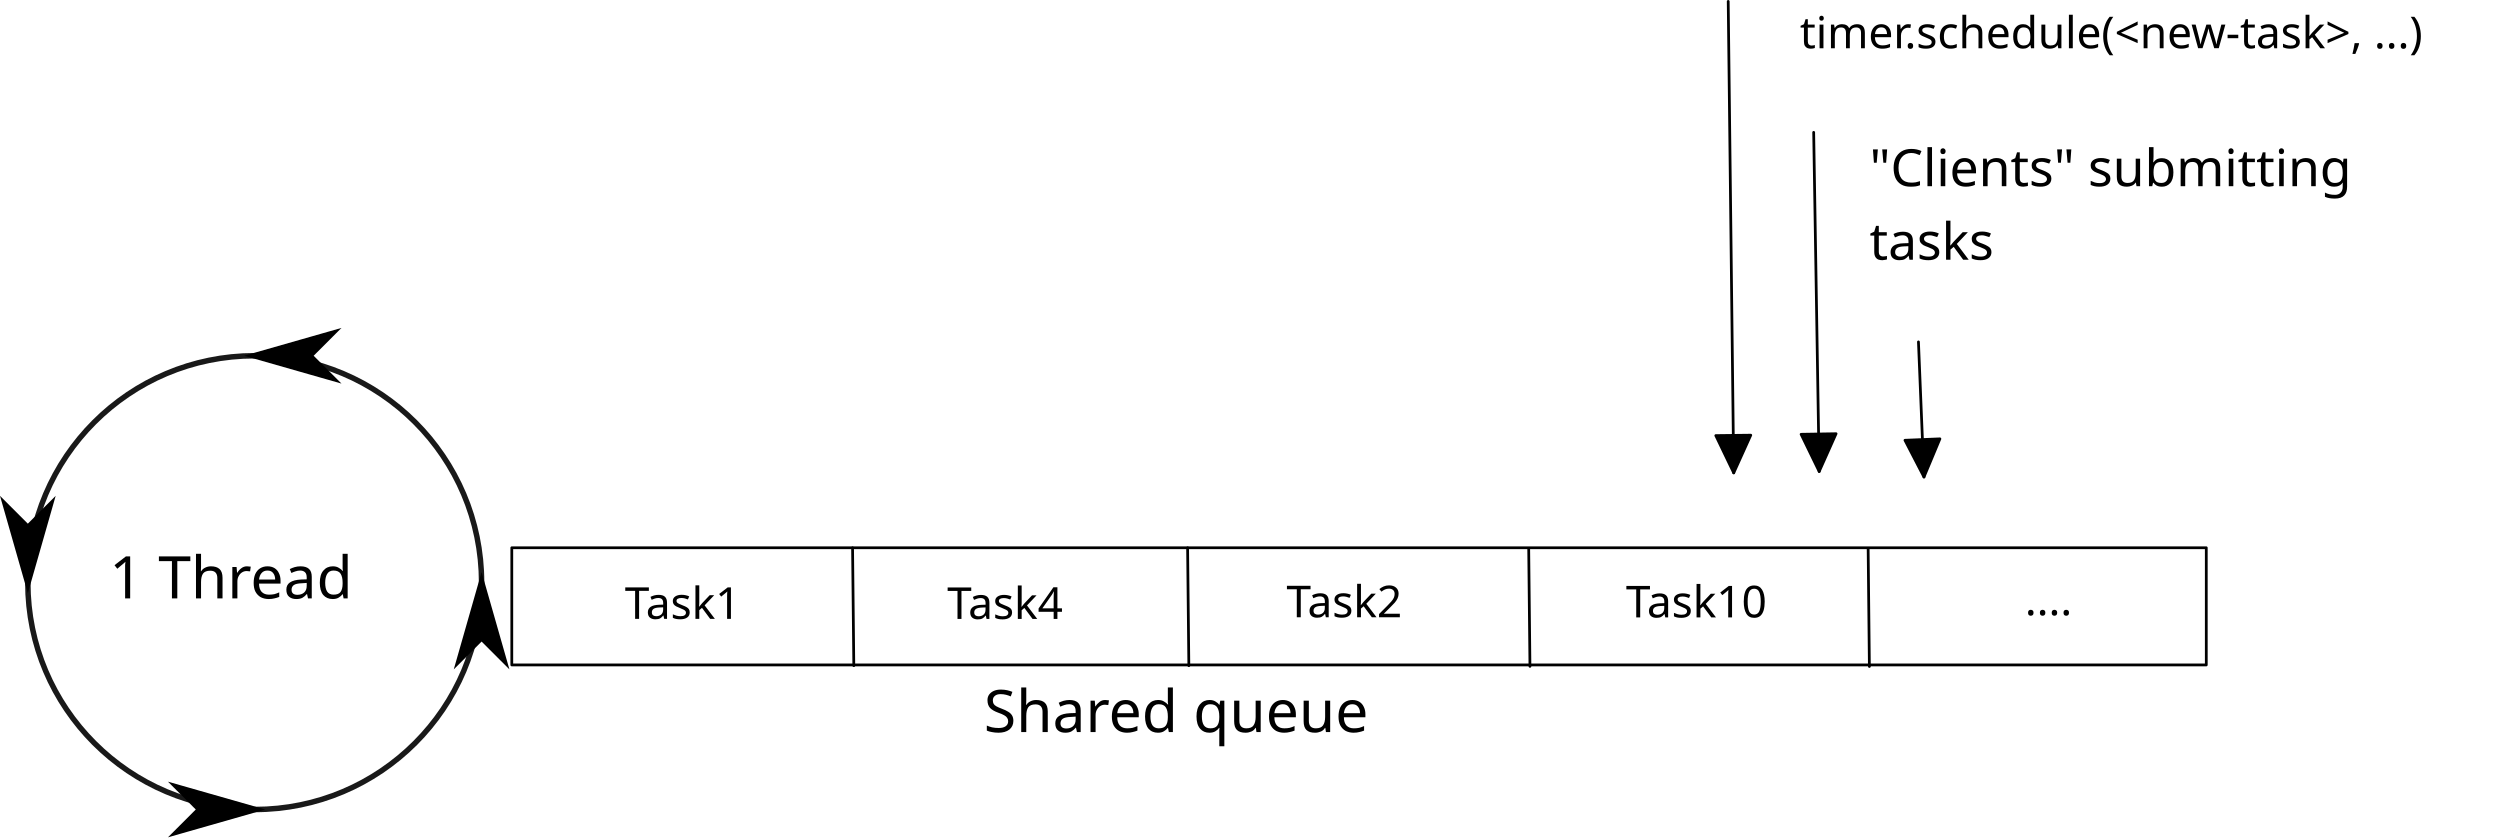
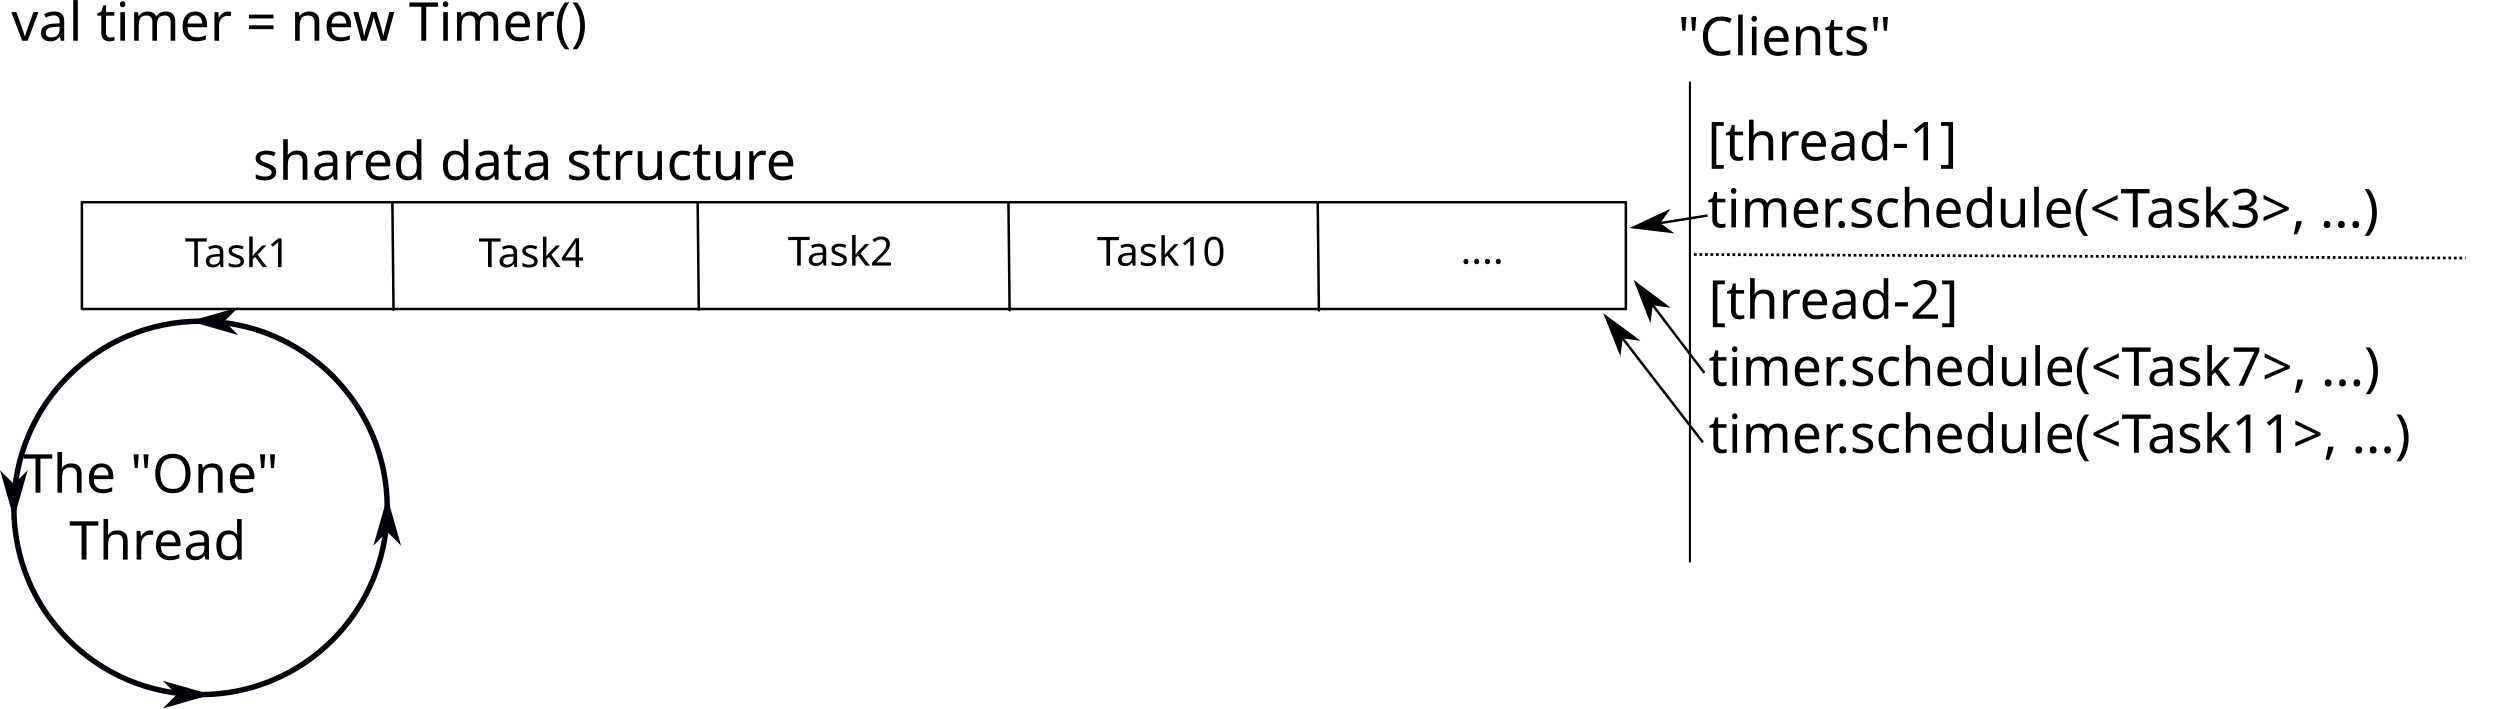
- <svg xmlns="http://www.w3.org/2000/svg" xmlns:ns1="http://www.openswatchbook.org/uri/2009/osb" width="239.907mm" height="80.354mm" viewBox="0 0 239.907 80.354" version="1.1" id="svg8">
+ <svg xmlns="http://www.w3.org/2000/svg" xmlns:ns1="http://www.openswatchbook.org/uri/2009/osb" id="svg8" version="1.1" viewBox="0 0 263.297 74.615" height="74.615mm" width="263.297mm">
  <defs id="defs2">
-     <marker orient="auto" refY="0" refX="0" id="marker9680" style="overflow:visible">
-       <path id="path9678" d="M 0,0 5,-5 -12.5,0 5,5 Z" style="fill:#000000;fill-opacity:1;fill-rule:evenodd;stroke:#000000;stroke-width:1pt;stroke-opacity:1" transform="matrix(0.8,0,0,0.8,10,0)" />
+     <marker orient="auto" refY="0" refX="0" id="marker4019" style="overflow:visible">
+       <path id="path4017" d="M 0,0 5,-5 -12.5,0 5,5 Z" style="fill:#000000;fill-opacity:1;fill-rule:evenodd;stroke:#000000;stroke-width:1pt;stroke-opacity:1" transform="matrix(-0.8,0,0,-0.8,-10,0)" />
    </marker>
-     <linearGradient id="linearGradient9021" ns1:paint="solid">
-       <stop style="stop-color:#000000;stop-opacity:1;" offset="0" id="stop9019" />
+     <marker orient="auto" refY="0" refX="0" id="marker3843" style="overflow:visible">
+       <path id="path3841" d="M 0,0 5,-5 -12.5,0 5,5 Z" style="fill:#000000;fill-opacity:1;fill-rule:evenodd;stroke:#000000;stroke-width:1pt;stroke-opacity:1" transform="matrix(-0.8,0,0,-0.8,-10,0)" />
+     </marker>
+     <marker orient="auto" refY="0" refX="0" id="marker3595" style="overflow:visible">
+       <path id="path3593" d="M 0,0 5,-5 -12.5,0 5,5 Z" style="fill:#000000;fill-opacity:1;fill-rule:evenodd;stroke:#000000;stroke-width:1pt;stroke-opacity:1" transform="matrix(0.4,0,0,0.4,4,0)" />
+     </marker>
+     <marker orient="auto" refY="0" refX="0" id="marker3413" style="overflow:visible">
+       <path id="path3411" d="M 0,0 5,-5 -12.5,0 5,5 Z" style="fill:#000000;fill-opacity:1;fill-rule:evenodd;stroke:#000000;stroke-width:1pt;stroke-opacity:1" transform="matrix(0.4,0,0,0.4,4,0)" />
+     </marker>
+     <marker orient="auto" refY="0" refX="0" id="marker3243" style="overflow:visible">
+       <path id="path3241" d="M 0,0 5,-5 -12.5,0 5,5 Z" style="fill:#000000;fill-opacity:1;fill-rule:evenodd;stroke:#000000;stroke-width:1pt;stroke-opacity:1" transform="matrix(0.4,0,0,0.4,4,0)" />
+     </marker>
+     <marker style="overflow:visible" id="marker2952" refX="0" refY="0" orient="auto">
+       <path transform="matrix(0.8,0,0,0.8,10,0)" style="fill:#00000a;fill-opacity:1;fill-rule:evenodd;stroke:#00000a;stroke-width:1pt;stroke-opacity:1" d="M 0,0 5,-5 -12.5,0 5,5 Z" id="path2950" />
+     </marker>
+     <marker style="overflow:visible" id="marker2638" refX="0" refY="0" orient="auto">
+       <path transform="matrix(0.8,0,0,0.8,10,0)" style="fill:#00000a;fill-opacity:1;fill-rule:evenodd;stroke:#00000a;stroke-width:1pt;stroke-opacity:1" d="M 0,0 5,-5 -12.5,0 5,5 Z" id="path2636" />
+     </marker>
+     <marker style="overflow:visible" id="marker1294" refX="0" refY="0" orient="auto">
+       <path transform="matrix(0.8,0,0,0.8,10,0)" style="fill:#00000a;fill-opacity:1;fill-rule:evenodd;stroke:#00000a;stroke-width:1pt;stroke-opacity:1" d="M 0,0 5,-5 -12.5,0 5,5 Z" id="path1025" />
+     </marker>
+     <marker style="overflow:visible" id="Arrow1Lend" refX="0" refY="0" orient="auto">
+       <path transform="matrix(-0.8,0,0,-0.8,-10,0)" style="fill:#000000;fill-opacity:1;fill-rule:evenodd;stroke:#000000;stroke-width:1pt;stroke-opacity:1" d="M 0,0 5,-5 -12.5,0 5,5 Z" id="path1028" />
+     </marker>
+     <marker style="overflow:visible" id="marker9680" refX="0" refY="0" orient="auto">
+       <path transform="matrix(0.8,0,0,0.8,10,0)" style="fill:#000000;fill-opacity:1;fill-rule:evenodd;stroke:#000000;stroke-width:1pt;stroke-opacity:1" d="M 0,0 5,-5 -12.5,0 5,5 Z" id="path9678" />
+     </marker>
+     <linearGradient ns1:paint="solid" id="linearGradient9021">
+       <stop id="stop9019" offset="0" style="stop-color:#000000;stop-opacity:1;" />
    </linearGradient>
-     <marker orient="auto" refY="0" refX="0" id="Arrow1Lstart" style="overflow:visible">
-       <path id="path4520" d="M 0,0 5,-5 -12.5,0 5,5 Z" style="fill:url(#meshgradient7337);fill-opacity:1;fill-rule:evenodd;stroke:#000000;stroke-width:1pt;stroke-opacity:1" transform="matrix(0.8,0,0,0.8,10,0)" />
+     <marker style="overflow:visible" id="Arrow1Lstart" refX="0" refY="0" orient="auto">
+       <path transform="matrix(0.8,0,0,0.8,10,0)" style="fill:url(#meshgradient7337);fill-opacity:1;fill-rule:evenodd;stroke:#000000;stroke-width:1pt;stroke-opacity:1" d="M 0,0 5,-5 -12.5,0 5,5 Z" id="path4520" />
    </marker>
    <style id="style5695">
      @font-face {
        font-family: "Virgil";
        src: url("https://excalidraw.com/Virgil.woff2");
      }
      @font-face {
        font-family: "Cascadia";
        src: url("https://excalidraw.com/Cascadia.woff2");
      }
    </style>
-     <meshgradient id="meshgradient7337" gradientUnits="userSpaceOnUse" x="-2.908" y="68.131">
+     <meshgradient y="68.131" x="-2.908" gradientUnits="userSpaceOnUse" id="meshgradient7337">
      <meshrow id="meshrow7339">
        <meshpatch id="meshpatch7341">
-           <stop path="c 8.503,-8.503  22.288,-8.503  30.79,0" style="stop-color:#ffffff;stop-opacity:1" id="stop7343" />
-           <stop path="c 8.503,8.503  8.503,22.288  0,30.79" style="stop-color:#800080;stop-opacity:1" id="stop7345" />
-           <stop path="c -8.503,8.503  -22.288,8.503  -30.79,0" style="stop-color:#ffffff;stop-opacity:1" id="stop7347" />
-           <stop path="c -8.503,-8.503  -8.503,-22.288  -5.32907e-15,-30.79" style="stop-color:#800080;stop-opacity:1" id="stop7349" />
+           <stop id="stop7343" style="stop-color:#ffffff;stop-opacity:1" path="c 8.503,-8.503  22.288,-8.503  30.79,0" />
+           <stop id="stop7345" style="stop-color:#800080;stop-opacity:1" path="c 8.503,8.503  8.503,22.288  0,30.79" />
+           <stop id="stop7347" style="stop-color:#ffffff;stop-opacity:1" path="c -8.503,8.503  -22.288,8.503  -30.79,0" />
+           <stop id="stop7349" style="stop-color:#800080;stop-opacity:1" path="c -8.503,-8.503  -8.503,-22.288  -5.32907e-15,-30.79" />
        </meshpatch>
      </meshrow>
    </meshgradient>
  </defs>
-   <g id="layer1" transform="translate(11.95617,-27.61566)">
-     <g id="g10776">
-       <path style="color:#000000;font-style:normal;font-variant:normal;font-weight:normal;font-stretch:normal;font-size:medium;line-height:normal;font-family:sans-serif;font-variant-ligatures:normal;font-variant-position:normal;font-variant-caps:normal;font-variant-numeric:normal;font-variant-alternates:normal;font-feature-settings:normal;text-indent:0;text-align:start;text-decoration:none;text-decoration-line:none;text-decoration-style:solid;text-decoration-color:#000000;letter-spacing:normal;word-spacing:normal;text-transform:none;writing-mode:lr-tb;direction:ltr;text-orientation:mixed;dominant-baseline:auto;baseline-shift:baseline;text-anchor:start;white-space:normal;shape-padding:0;clip-rule:nonzero;display:inline;overflow:visible;visibility:visible;opacity:0.9;isolation:auto;mix-blend-mode:normal;color-interpolation:sRGB;color-interpolation-filters:linearRGB;solid-color:#000000;solid-opacity:1;vector-effect:none;fill:#000000;fill-opacity:1;fill-rule:nonzero;stroke:none;stroke-width:0.526;stroke-linecap:butt;stroke-linejoin:miter;stroke-miterlimit:5.1;stroke-dasharray:none;stroke-dashoffset:0;stroke-opacity:1;paint-order:normal;color-rendering:auto;image-rendering:auto;shape-rendering:auto;text-rendering:auto;enable-background:accumulate" d="m 12.486,61.49 c -12.167,0 -22.035,9.869 -22.035,22.035 0,12.167 9.869,22.035 22.035,22.035 12.167,0 22.035,-9.869 22.035,-22.035 0,-12.167 -9.869,-22.035 -22.035,-22.035 z m 0,0.527 c 11.882,0 21.51,9.626 21.51,21.508 0,11.882 -9.627,21.51 -21.51,21.51 -11.882,0 -21.508,-9.628 -21.508,-21.51 0,-11.882 9.626,-21.508 21.508,-21.508 z" id="path10" />
-       <path style="fill:#000000;fill-opacity:1;fill-rule:evenodd;stroke:#000000;stroke-width:0.421pt;stroke-opacity:1" d="m 34.259,88.786 2.104,2.104 -2.104,-7.364 -2.104,7.364 z" id="path10782" />
-       <path style="fill:#000000;fill-opacity:1;fill-rule:evenodd;stroke:#000000;stroke-width:0.421pt;stroke-opacity:1" d="m 7.227,105.298 -2.104,2.104 7.364,-2.104 -7.364,-2.104 z" id="path10784" />
-       <path style="fill:#000000;fill-opacity:1;fill-rule:evenodd;stroke:#000000;stroke-width:0.421pt;stroke-opacity:1" d="m -9.285,78.266 -2.104,-2.104 2.104,7.364 2.104,-7.364 z" id="path10786" />
-       <path style="fill:#000000;fill-opacity:1;fill-rule:evenodd;stroke:#000000;stroke-width:0.421pt;stroke-opacity:1" d="m 17.747,61.754 2.104,-2.104 -7.364,2.104 7.364,2.104 z" id="path10788" />
-     </g>
-     <g id="g5838" transform="matrix(0.2645833,0,0,0.2645833,34.51129,25.104)">
-       <g id="g5701" transform="translate(10,208.1629)" style="stroke-linecap:round">
-         <path id="path5699" d="M 0,0 C 187.25,0 374.51,0 614.58,0 M 0,0 c 239.41,0 478.82,0 614.58,0 m 0,0 c 0,10.3 0,20.59 0,42.5 m 0,-42.5 c 0,12.89 0,25.77 0,42.5 m 0,0 c -170.96,0 -341.91,0 -614.58,0 m 614.58,0 c -198.05,0 -396.09,0 -614.58,0 m 0,0 C 0,26.89 0,11.28 0,0 M 0,42.5 C 0,31.08 0,19.67 0,0" style="fill:none;stroke:#000000;stroke-width:1" />
+   <g transform="translate(-25.3256,-60.21735)" id="layer1">
+     <g transform="matrix(0.2645833,0,0,0.2645833,31.30406,26.44035)" id="g5838">
+       <g style="stroke-linecap:round" transform="translate(10,208.1629)" id="g5701">
+         <path style="fill:none;stroke:#000000;stroke-width:1" d="M 0,0 C 187.25,0 374.51,0 614.58,0 M 0,0 c 239.41,0 478.82,0 614.58,0 m 0,0 c 0,10.3 0,20.59 0,42.5 m 0,-42.5 c 0,12.89 0,25.77 0,42.5 m 0,0 c -170.96,0 -341.91,0 -614.58,0 m 614.58,0 c -198.05,0 -396.09,0 -614.58,0 m 0,0 C 0,26.89 0,11.28 0,0 M 0,42.5 C 0,31.08 0,19.67 0,0" id="path5699" />
      </g>
-       <g id="g5707" style="stroke-linecap:round">
-         <g id="g5705" transform="translate(133.5967,208.1932)">
-           <path id="path5703" d="M 0,0 C 0.15,14.01 0.3,28.02 0.45,42.73 M 0,0 c 0.18,16.68 0.35,33.36 0.45,42.73" style="fill:none;stroke:#000000;stroke-width:1" />
+       <g style="stroke-linecap:round" id="g5707">
+         <g transform="translate(133.5967,208.1932)" id="g5705">
+           <path style="fill:none;stroke:#000000;stroke-width:1" d="M 0,0 C 0.15,14.01 0.3,28.02 0.45,42.73 M 0,0 c 0.18,16.68 0.35,33.36 0.45,42.73" id="path5703" />
        </g>
      </g>
-       <g id="g5713" style="stroke-linecap:round">
-         <g id="g5711" transform="translate(255.1118,208.1932)">
-           <path id="path5709" d="M 0,0 C 0.14,13.23 0.28,26.46 0.45,42.73 M 0,0 c 0.1,9.74 0.21,19.49 0.45,42.73" style="fill:none;stroke:#000000;stroke-width:1" />
+       <g style="stroke-linecap:round" id="g5713">
+         <g transform="translate(255.1118,208.1932)" id="g5711">
+           <path style="fill:none;stroke:#000000;stroke-width:1" d="M 0,0 C 0.14,13.23 0.28,26.46 0.45,42.73 M 0,0 c 0.1,9.74 0.21,19.49 0.45,42.73" id="path5709" />
        </g>
      </g>
-       <g id="g5719" style="stroke-linecap:round">
-         <g id="g5717" transform="translate(378.8278,208.4449)">
-           <path id="path5715" d="M 0,0 C 0.18,16.79 0.36,33.57 0.45,42.73 M 0,0 c 0.13,12.64 0.27,25.27 0.45,42.73" style="fill:none;stroke:#000000;stroke-width:1" />
+       <g style="stroke-linecap:round" id="g5719">
+         <g transform="translate(378.8278,208.4449)" id="g5717">
+           <path style="fill:none;stroke:#000000;stroke-width:1" d="M 0,0 C 0.18,16.79 0.36,33.57 0.45,42.73 M 0,0 c 0.13,12.64 0.27,25.27 0.45,42.73" id="path5715" />
        </g>
      </g>
-       <g id="g5723" transform="translate(50.99652,219.9566)">
-         <text id="text5721" direction="ltr" style="font-size:16px;font-family:Virgil, 'Segoe UI Emoji';direction:ltr;text-anchor:start;white-space:pre;fill:#000000" font-size="16px" y="14" x="0">Task1</text>
+       <g transform="translate(50.99652,219.9566)" id="g5723">
+         <text x="0" y="14" font-size="16px" style="font-size:16px;font-family:Virgil, 'Segoe UI Emoji';direction:ltr;text-anchor:start;white-space:pre;fill:#000000" direction="ltr" id="text5721">Task1</text>
      </g>
-       <g id="g5727" transform="translate(167.9208,219.9869)">
-         <text id="text5725" direction="ltr" style="font-size:16px;font-family:Virgil, 'Segoe UI Emoji';direction:ltr;text-anchor:start;white-space:pre;fill:#000000" font-size="16px" y="14" x="0">Task4</text>
+       <g transform="translate(167.9208,219.9869)" id="g5727">
+         <text x="0" y="14" font-size="16px" style="font-size:16px;font-family:Virgil, 'Segoe UI Emoji';direction:ltr;text-anchor:start;white-space:pre;fill:#000000" direction="ltr" id="text5725">Task4</text>
      </g>
-       <g id="g5731" transform="translate(290.9814,219.3808)">
-         <text id="text5729" direction="ltr" style="font-size:16px;font-family:Virgil, 'Segoe UI Emoji';direction:ltr;text-anchor:start;white-space:pre;fill:#000000" font-size="16px" y="14" x="0">Task2</text>
+       <g transform="translate(290.9814,219.3808)" id="g5731">
+         <text x="0" y="14" font-size="16px" style="font-size:16px;font-family:Virgil, 'Segoe UI Emoji';direction:ltr;text-anchor:start;white-space:pre;fill:#000000" direction="ltr" id="text5729">Task2</text>
      </g>
-       <g id="g5737" style="stroke-linecap:round">
-         <g id="g5735" transform="translate(501.9395,208.4906)">
-           <path id="path5733" d="M 0,0 C 0.15,14.45 0.31,28.9 0.45,42.73 M 0,0 c 0.17,15.67 0.33,31.33 0.45,42.73" style="fill:none;stroke:#000000;stroke-width:1" />
+       <g style="stroke-linecap:round" id="g5737">
+         <g transform="translate(501.9395,208.4906)" id="g5735">
+           <path style="fill:none;stroke:#000000;stroke-width:1" d="M 0,0 C 0.15,14.45 0.31,28.9 0.45,42.73 M 0,0 c 0.17,15.67 0.33,31.33 0.45,42.73" id="path5733" />
        </g>
      </g>
-       <g id="g5741" transform="translate(414.0931,219.4266)">
-         <text id="text5739" direction="ltr" style="font-size:16px;font-family:Virgil, 'Segoe UI Emoji';direction:ltr;text-anchor:start;white-space:pre;fill:#000000" font-size="16px" y="14" x="0">Task10</text>
+       <g transform="translate(414.0931,219.4266)" id="g5741">
+         <text x="0" y="14" font-size="16px" style="font-size:16px;font-family:Virgil, 'Segoe UI Emoji';direction:ltr;text-anchor:start;white-space:pre;fill:#000000" direction="ltr" id="text5739">Task10</text>
      </g>
-       <g id="g5745" transform="translate(558.7848,218.6026)">
-         <text id="text5743" direction="ltr" style="font-size:16px;font-family:Virgil, 'Segoe UI Emoji';direction:ltr;text-anchor:start;white-space:pre;fill:#000000" font-size="16px" y="14" x="0">....</text>
-       </g>
-       <g id="g5757" style="stroke-linecap:round">
-         <g id="g5749" transform="translate(451.1864,10)">
-           <path id="path5747" d="M 0,0 C 0.76,65.16 1.52,130.33 2,171 M 0,0 c 0.44,37.45 0.88,74.91 2,171" style="fill:none;stroke:#000000;stroke-width:1" />
-         </g>
-         <g id="g5755" transform="translate(451.1864,10)">
-           <path id="path5751" d="M 2,171 -4.5,157.48 8.18,157.33 2,171" style="fill:#000000;fill-rule:evenodd;stroke:none;stroke-width:0" />
-           <path id="path5753" d="m 2,171 c -2.48,-5.15 -4.95,-10.3 -6.5,-13.52 M 2,171 c -1.42,-2.96 -2.85,-5.92 -6.5,-13.52 m 0,0 c 3.11,-0.04 6.22,-0.07 12.68,-0.15 m -12.68,0.15 c 4.19,-0.05 8.37,-0.1 12.68,-0.15 m 0,0 C 6.39,161.3 4.59,165.27 2,171 M 8.18,157.33 C 6.67,160.68 5.15,164.03 2,171 m 0,0 c 0,0 0,0 0,0 m 0,0 c 0,0 0,0 0,0" style="fill:none;stroke:#000000;stroke-width:1" />
-         </g>
-       </g>
-       <g id="g5769" style="stroke-linecap:round">
-         <g id="g5761" transform="translate(482.1864,57.5)">
-           <path id="path5759" d="M 0,0 C 0.78,47.91 1.56,95.83 2,123 M 0,0 c 0.48,29.8 0.97,59.6 2,123" style="fill:none;stroke:#000000;stroke-width:1" />
-         </g>
-         <g id="g5767" transform="translate(482.1864,57.5)">
-           <path id="path5763" d="M 2,123 -4.56,109.51 8.12,109.3 2,123" style="fill:#000000;fill-rule:evenodd;stroke:none;stroke-width:0" />
-           <path id="path5765" d="m 2,123 c -2.56,-5.25 -5.11,-10.51 -6.56,-13.49 M 2,123 c -1.59,-3.27 -3.18,-6.54 -6.56,-13.49 m 0,0 c 3.84,-0.06 7.69,-0.12 12.68,-0.21 m -12.68,0.21 c 3.53,-0.06 7.05,-0.11 12.68,-0.21 m 0,0 C 6.15,113.72 4.17,118.13 2,123 M 8.12,109.3 C 5.87,114.33 3.62,119.36 2,123 m 0,0 c 0,0 0,0 0,0 m 0,0 c 0,0 0,0 0,0" style="fill:none;stroke:#000000;stroke-width:1" />
-         </g>
-       </g>
-       <g id="g5781" style="stroke-linecap:round">
-         <g id="g5773" transform="translate(520.1865,133.5)">
-           <path id="path5771" d="M 0,0 C 0.78,19.13 1.56,38.26 2,49 M 0,0 c 0.47,11.44 0.93,22.88 2,49" style="fill:none;stroke:#000000;stroke-width:1" />
-         </g>
-         <g id="g5779" transform="translate(520.1865,133.5)">
-           <path id="path5775" d="M 2,49 -4.89,35.68 7.78,35.16 2,49" style="fill:#000000;fill-rule:evenodd;stroke:none;stroke-width:0" />
-           <path id="path5777" d="M 2,49 C -0.69,43.8 -3.38,38.6 -4.89,35.68 M 2,49 C 0.39,45.89 -1.22,42.78 -4.89,35.68 m 0,0 c 2.91,-0.12 5.82,-0.24 12.67,-0.52 m -12.67,0.52 c 4.76,-0.2 9.51,-0.39 12.67,-0.52 m 0,0 C 6.28,38.75 4.78,42.34 2,49 M 7.78,35.16 C 6.28,38.75 4.78,42.35 2,49 m 0,0 c 0,0 0,0 0,0 m 0,0 c 0,0 0,0 0,0" style="fill:none;stroke:#000000;stroke-width:1" />
-         </g>
-       </g>
-       <g id="g5785" transform="translate(477.1864,12)">
-         <text id="text5783" direction="ltr" style="font-size:16px;font-family:Cascadia, 'Segoe UI Emoji';direction:ltr;text-anchor:start;white-space:pre;fill:#000000" font-size="16px" y="15" x="0">timer.schedule(&lt;new-task&gt;, ...)</text>
+       <g transform="translate(558.7848,218.6026)" id="g5745">
+         <text x="0" y="14" font-size="16px" style="font-size:16px;font-family:Virgil, 'Segoe UI Emoji';direction:ltr;text-anchor:start;white-space:pre;fill:#000000" direction="ltr" id="text5743">....</text>
      </g>
    </g>
-     <text xml:space="preserve" style="font-style:normal;font-weight:normal;font-size:5.644px;line-height:1.25;font-family:sans-serif;letter-spacing:0px;word-spacing:0px;fill:#000000;fill-opacity:1;stroke:none;stroke-width:0.265" x="-1.464" y="85.038" id="text7030">
-       <tspan id="tspan7028" x="-1.464" y="85.038" style="stroke-width:0.265">1 Thread</tspan>
-       <tspan x="-1.464" y="92.093" style="stroke-width:0.265" id="tspan7032" />
+     <text id="text7030" y="112.105" x="46.34" style="font-style:normal;font-weight:normal;font-size:5.644px;line-height:1.25;font-family:sans-serif;letter-spacing:0px;word-spacing:0px;fill:#000000;fill-opacity:1;stroke:none;stroke-width:0.265" xml:space="preserve">
+       <tspan style="text-align:center;text-anchor:middle;stroke-width:0.265" y="112.105" x="46.34" id="tspan7028">The "One"</tspan>
+       <tspan id="tspan4203" style="text-align:center;text-anchor:middle;stroke-width:0.265" y="119.16" x="46.34"> Thread</tspan>
+       <tspan id="tspan4191" style="stroke-width:0.265" y="126.216" x="46.34" />
+       <tspan id="tspan7032" style="stroke-width:0.265" y="133.271" x="46.34" />
    </text>
-     <text xml:space="preserve" style="font-style:normal;font-weight:normal;font-size:5.644px;line-height:1.25;font-family:sans-serif;letter-spacing:0px;word-spacing:0px;fill:#000000;fill-opacity:1;stroke:none;stroke-width:0.265" x="167.45" y="45.482" id="text7036">
-       <tspan id="tspan7034" x="167.45" y="45.482" style="font-size:4.939px;stroke-width:0.265">"Clients" submitting</tspan>
-       <tspan x="167.45" y="52.537" style="font-size:4.939px;stroke-width:0.265" id="tspan7038">tasks</tspan>
+     <text id="text7042" y="79.158" x="51.965" style="font-style:normal;font-weight:normal;font-size:5.644px;line-height:1.25;font-family:sans-serif;letter-spacing:0px;word-spacing:0px;fill:#000000;fill-opacity:1;stroke:none;stroke-width:0.265" xml:space="preserve">
+       <tspan style="stroke-width:0.265" y="79.158" x="51.965" id="tspan7040">shared data structure</tspan>
    </text>
-     <text xml:space="preserve" style="font-style:normal;font-weight:normal;font-size:5.644px;line-height:1.25;font-family:sans-serif;letter-spacing:0px;word-spacing:0px;fill:#000000;fill-opacity:1;stroke:none;stroke-width:0.265" x="82.459" y="97.867" id="text7042">
-       <tspan id="tspan7040" x="82.459" y="97.867" style="stroke-width:0.265">Shared queue</tspan>
+     <g id="g4324">
+       <path id="path1291" d="m 46.447,93.76 c -11.015,0 -19.949,8.937 -19.949,19.951 0,11.015 8.935,19.949 19.949,19.949 11.015,0 19.951,-8.935 19.951,-19.949 0,-11.015 -8.937,-19.951 -19.951,-19.951 z m 0,0.576 c 10.704,0 19.375,8.671 19.375,19.375 0,10.704 -8.671,19.373 -19.375,19.373 -10.704,0 -19.375,-8.669 -19.375,-19.373 0,-10.704 8.671,-19.375 19.375,-19.375 z" style="color:#000000;font-style:normal;font-variant:normal;font-weight:normal;font-stretch:normal;font-size:medium;line-height:normal;font-family:sans-serif;font-variant-ligatures:normal;font-variant-position:normal;font-variant-caps:normal;font-variant-numeric:normal;font-variant-alternates:normal;font-feature-settings:normal;text-indent:0;text-align:start;text-decoration:none;text-decoration-line:none;text-decoration-style:solid;text-decoration-color:#000000;letter-spacing:normal;word-spacing:normal;text-transform:none;writing-mode:lr-tb;direction:ltr;text-orientation:mixed;dominant-baseline:auto;baseline-shift:baseline;text-anchor:start;white-space:normal;shape-padding:0;clip-rule:nonzero;display:inline;overflow:visible;visibility:visible;opacity:1;isolation:auto;mix-blend-mode:normal;color-interpolation:sRGB;color-interpolation-filters:linearRGB;solid-color:#000000;solid-opacity:1;vector-effect:none;fill:#00000a;fill-opacity:1;fill-rule:nonzero;stroke:none;stroke-width:0.575;stroke-linecap:butt;stroke-linejoin:round;stroke-miterlimit:3.3;stroke-dasharray:none;stroke-dashoffset:0;stroke-opacity:1;paint-order:normal;color-rendering:auto;image-rendering:auto;shape-rendering:auto;text-rendering:auto;enable-background:accumulate" />
+       <path id="path4330" d="m 66.11,116.01 1.15,1.15 -1.15,-4.025 -1.15,4.025 z" style="fill:#00000a;fill-opacity:1;fill-rule:evenodd;stroke:#00000a;stroke-width:0.23pt;stroke-opacity:1" />
+       <path id="path4332" d="m 44.148,133.372 -1.15,1.15 4.025,-1.15 -4.025,-1.15 z" style="fill:#00000a;fill-opacity:1;fill-rule:evenodd;stroke:#00000a;stroke-width:0.23pt;stroke-opacity:1" />
+       <path id="path4334" d="m 26.786,111.41 -1.15,-1.15 1.15,4.025 1.15,-4.025 z" style="fill:#00000a;fill-opacity:1;fill-rule:evenodd;stroke:#00000a;stroke-width:0.23pt;stroke-opacity:1" />
+       <path id="path4336" d="m 48.748,94.048 1.15,-1.15 -4.025,1.15 4.025,1.15 z" style="fill:#00000a;fill-opacity:1;fill-rule:evenodd;stroke:#00000a;stroke-width:0.23pt;stroke-opacity:1" />
+     </g>
+     <path id="path3186" d="M 203.306,68.814 V 119.441" style="fill:none;stroke:#000000;stroke-width:0.218px;stroke-linecap:butt;stroke-linejoin:miter;stroke-opacity:1" />
+     <text id="text3190" y="64.506" x="26.52" style="font-style:normal;font-weight:normal;font-size:5.644px;line-height:1.25;font-family:sans-serif;letter-spacing:0px;word-spacing:0px;fill:#000000;fill-opacity:1;stroke:none;stroke-width:0.265" xml:space="preserve">
+       <tspan style="font-size:5.644px;stroke-width:0.265" y="64.506" x="26.52" id="tspan3188">val timer = new Timer()</tspan>
+     </text>
+     <text id="text3194" y="77.105" x="205.147" style="font-style:normal;font-weight:normal;font-size:5.644px;line-height:1.25;font-family:sans-serif;letter-spacing:0px;word-spacing:0px;fill:#000000;fill-opacity:1;stroke:none;stroke-width:0.265" xml:space="preserve">
+       <tspan style="stroke-width:0.265" y="77.105" x="205.147" id="tspan3192">[thread-1]</tspan>
+       <tspan id="tspan3196" style="stroke-width:0.265" y="84.161" x="205.147">timer.schedule(&lt;Task3&gt;, ...)</tspan>
+     </text>
+     <text id="text3194-3" y="93.791" x="205.265" style="font-style:normal;font-weight:normal;font-size:5.644px;line-height:1.25;font-family:sans-serif;letter-spacing:0px;word-spacing:0px;fill:#000000;fill-opacity:1;stroke:none;stroke-width:0.265" xml:space="preserve">
+       <tspan style="stroke-width:0.265" y="93.791" x="205.265" id="tspan3192-6">[thread-2]</tspan>
+       <tspan id="tspan3196-7" style="stroke-width:0.265" y="100.847" x="205.265">timer.schedule(&lt;Task7&gt;, ...)</tspan>
+       <tspan id="tspan3219" style="stroke-width:0.265" y="107.903" x="205.265">timer.schedule(&lt;Task11&gt;, ...)</tspan>
+     </text>
+     <path id="path3221" d="m 203.729,87.019 81.267,0.377" style="fill:none;stroke:#000000;stroke-width:0.29;stroke-linecap:butt;stroke-linejoin:miter;stroke-miterlimit:4;stroke-dasharray:0.29, 0.29;stroke-dashoffset:0;stroke-opacity:1" />
+     <path id="path3223" d="m 205.165,82.912 -7.737,1.241" style="fill:none;stroke:#000000;stroke-width:0.259px;stroke-linecap:butt;stroke-linejoin:miter;stroke-opacity:1;marker-end:url(#marker3843)" />
+     <path id="path3225" d="m 204.83,99.486 c -0.134,-0.134 -7.149,-9.388 -7.149,-9.388" style="fill:none;stroke:#000000;stroke-width:0.265px;stroke-linecap:butt;stroke-linejoin:miter;stroke-opacity:1;marker-end:url(#Arrow1Lend)" />
+     <path id="path3227" d="M 204.675,106.803 194.485,93.606" style="fill:none;stroke:#000000;stroke-width:0.265;stroke-linecap:butt;stroke-linejoin:miter;stroke-miterlimit:4;stroke-dasharray:none;stroke-opacity:1;marker-end:url(#marker4019)" />
+     <text id="text4189" y="66.041" x="202.029" style="font-style:normal;font-weight:normal;font-size:5.644px;line-height:1.25;font-family:sans-serif;letter-spacing:0px;word-spacing:0px;fill:#000000;fill-opacity:1;stroke:none;stroke-width:0.265" xml:space="preserve">
+       <tspan style="stroke-width:0.265" y="66.041" x="202.029" id="tspan4187">"Clients"</tspan>
    </text>
  </g>
</svg>
